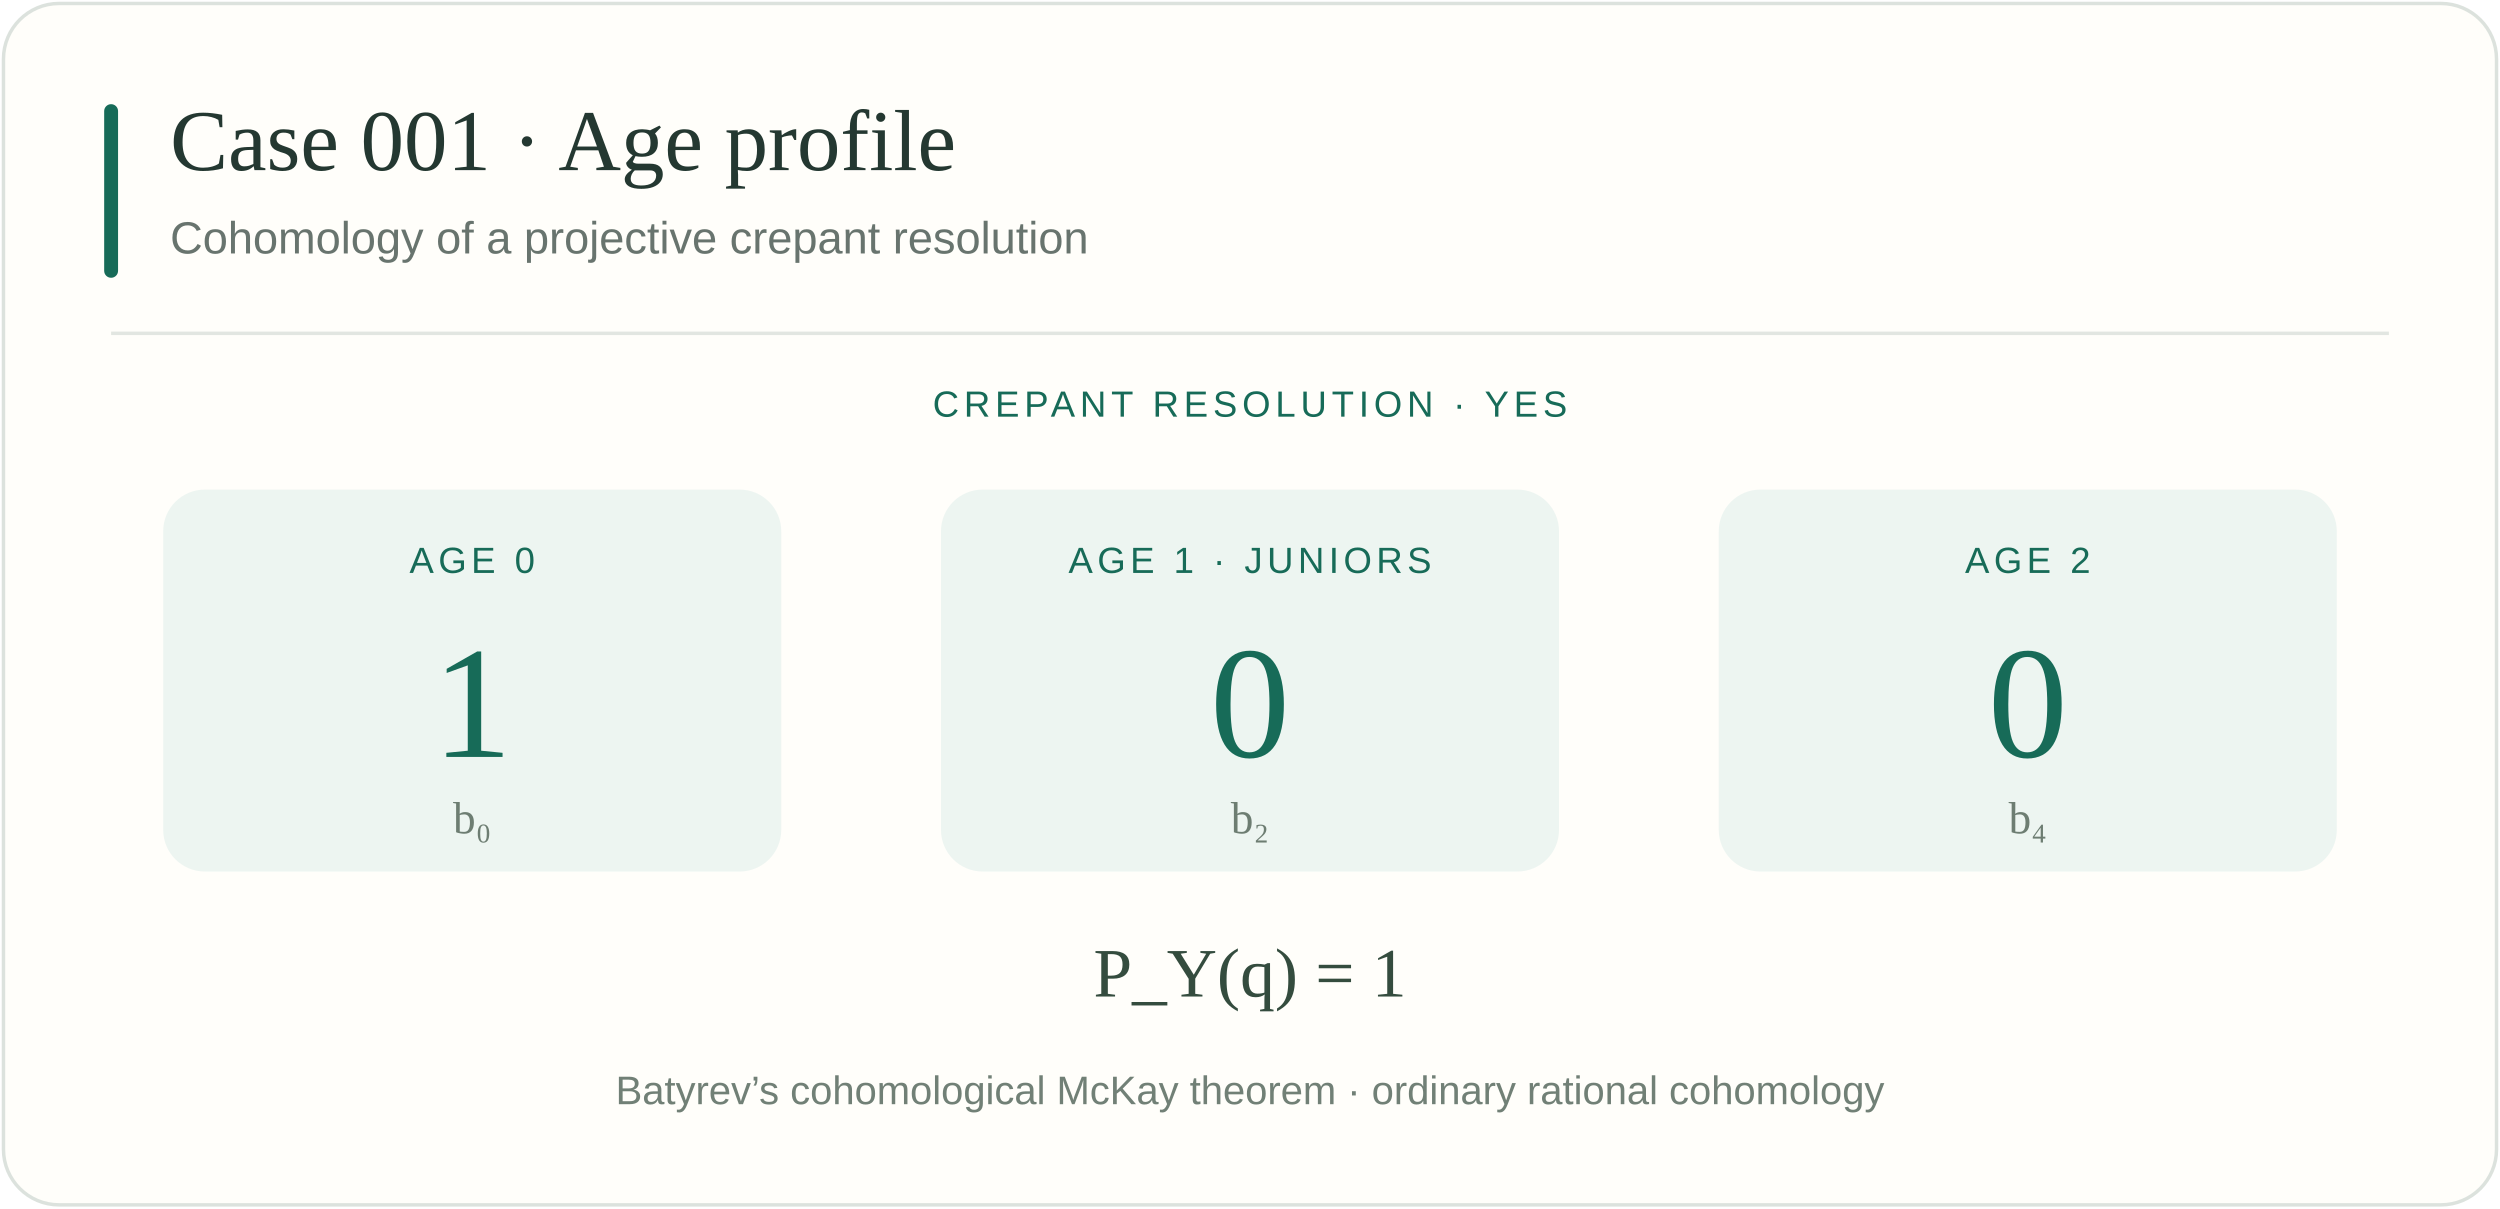
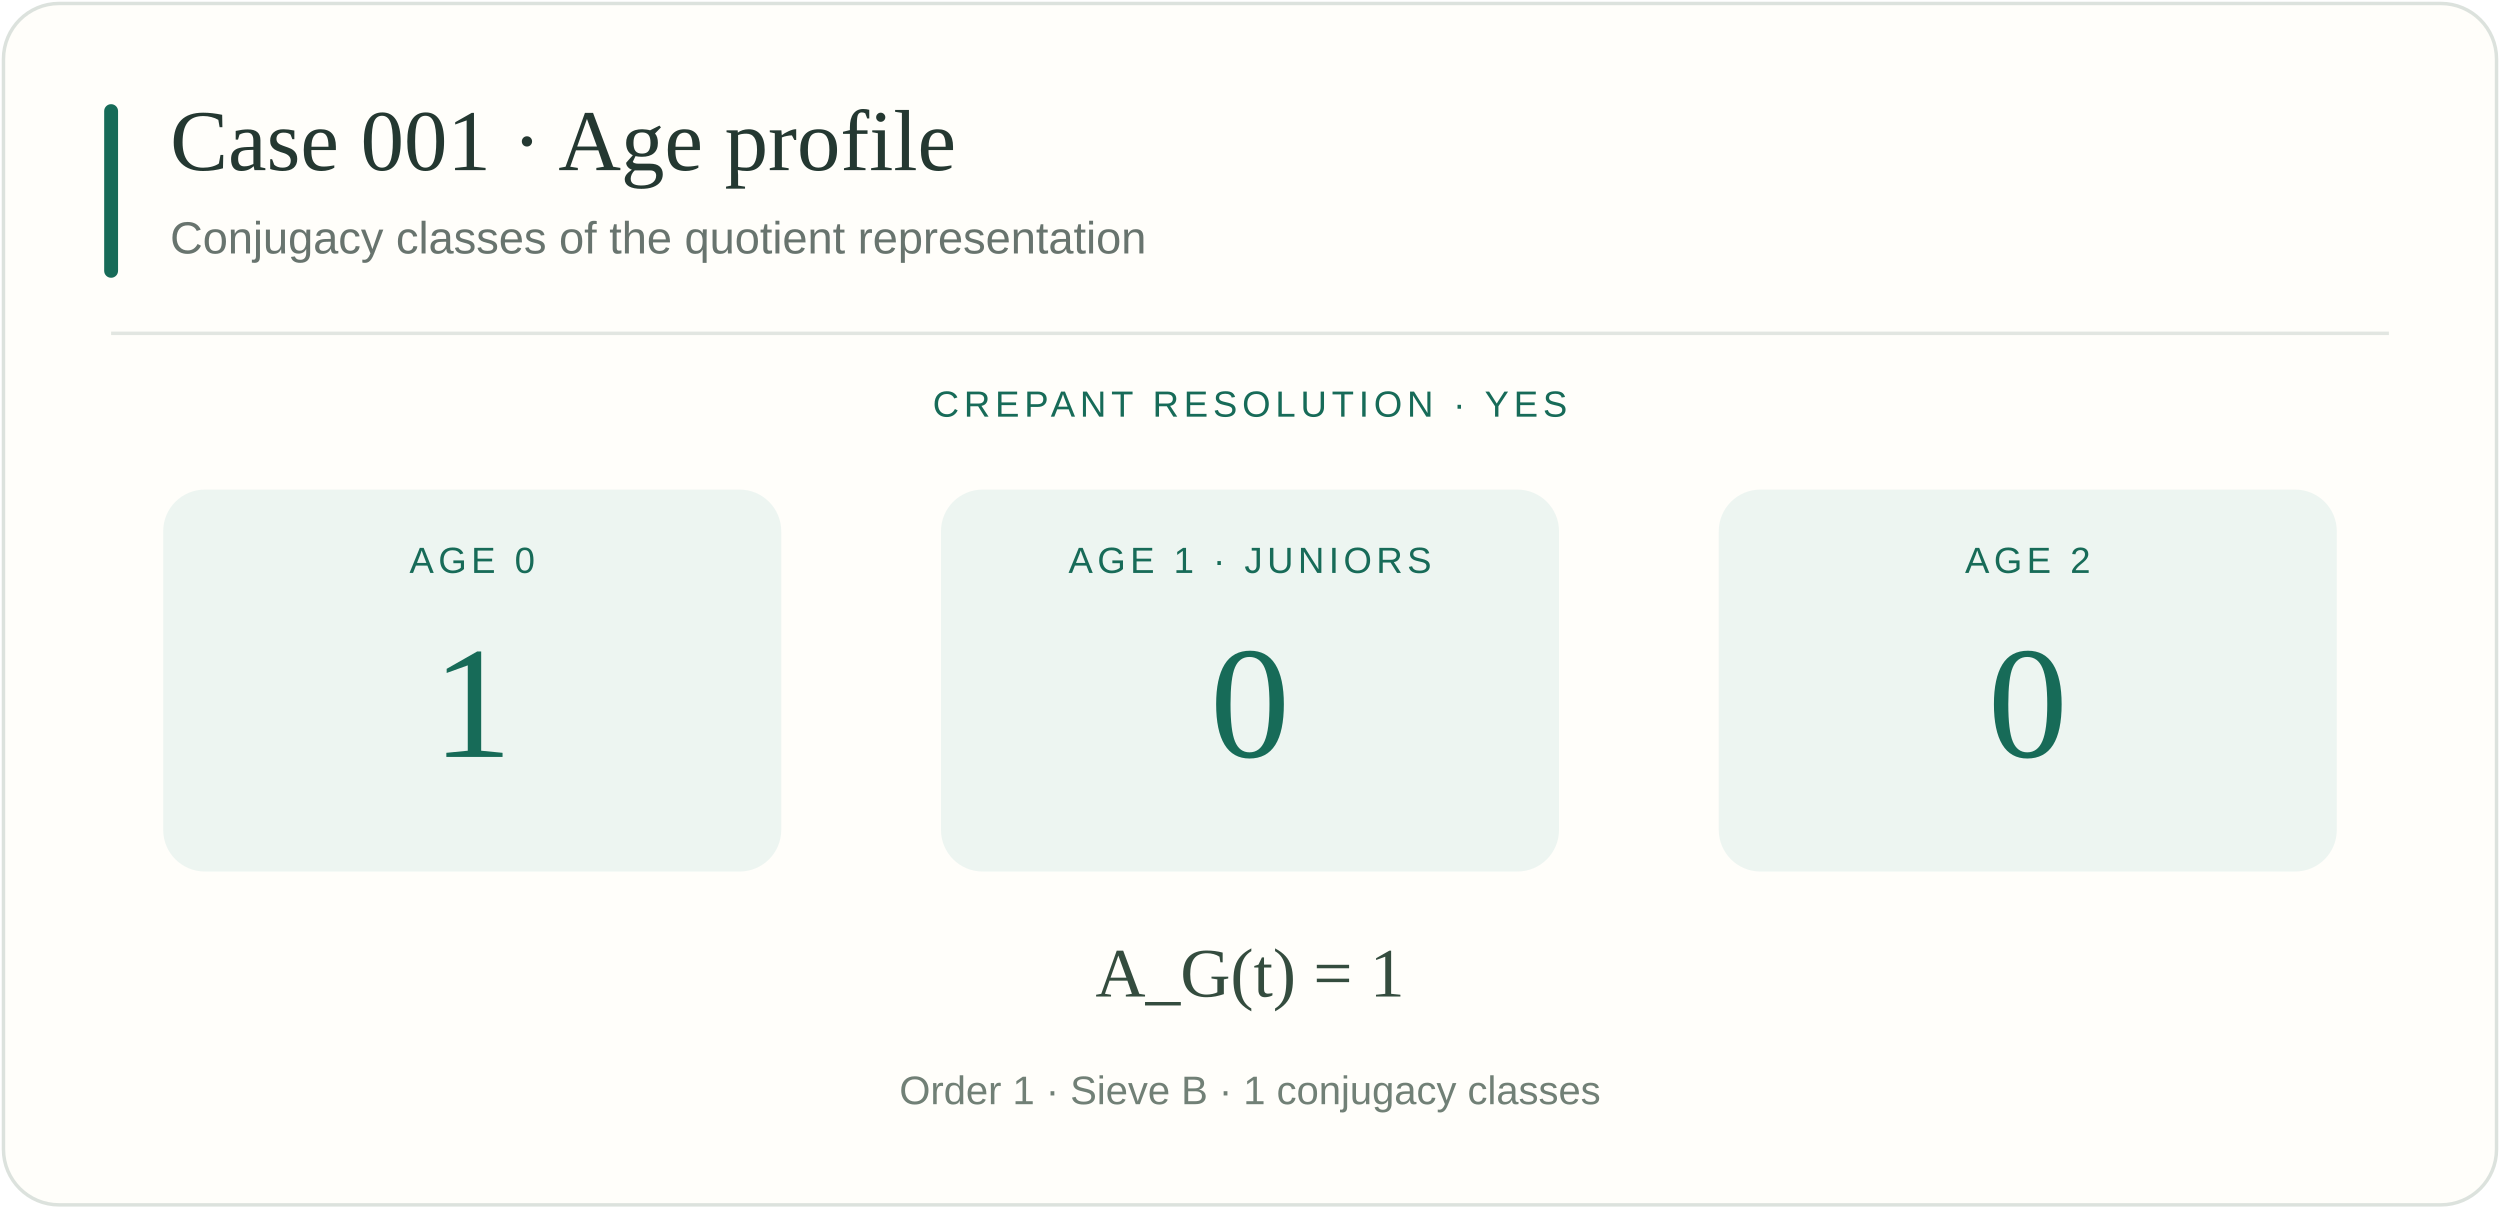
<svg xmlns="http://www.w3.org/2000/svg" width="720" height="348" viewBox="0 0 720 348" role="img" aria-labelledby="title desc" data-case="1" data-decision="YES">
  <rect x="1" y="1" width="718" height="346" rx="16" fill="#fffefa" stroke="#dce2dd" />
  <rect x="30" y="30" width="4" height="50" rx="2" fill="#176b58" />
  <text x="49" y="49" fill="#243831" font-family="Georgia,Times New Roman,serif" font-size="25">Case 001 · Age profile</text>
-   <text x="49" y="73" fill="#68746e" font-family="Arial,sans-serif" font-size="13">Cohomology of a projective crepant resolution</text>
+   <text x="49" y="73" fill="#68746e" font-family="Arial,sans-serif" font-size="13">Conjugacy classes of the quotient representation</text>
  <line x1="32" y1="96" x2="688" y2="96" stroke="#e2e6e1" />
  <text x="360" y="120" text-anchor="middle" fill="#176b58" font-family="Arial,sans-serif" font-size="10.5" letter-spacing="1.4">CREPANT RESOLUTION · YES</text>
  <rect x="47" y="141" width="178" height="110" rx="12" fill="#edf5f1" />
  <text x="136" y="165" text-anchor="middle" fill="#176b58" font-family="Arial,sans-serif" font-size="10.5" letter-spacing="1.3">AGE 0</text>
  <text data-age="0" x="136" y="218" text-anchor="middle" fill="#176b58" font-family="Georgia,Times New Roman,serif" font-size="46">1</text>
-   <text x="136" y="240" text-anchor="middle" fill="#6d7d72" font-family="Georgia,Times New Roman,serif" font-size="13">b₀</text>
  <rect x="271" y="141" width="178" height="110" rx="12" fill="#edf5f1" />
  <text x="360" y="165" text-anchor="middle" fill="#176b58" font-family="Arial,sans-serif" font-size="10.5" letter-spacing="1.3">AGE 1 · JUNIORS</text>
  <text data-age="1" x="360" y="218" text-anchor="middle" fill="#176b58" font-family="Georgia,Times New Roman,serif" font-size="46">0</text>
-   <text x="360" y="240" text-anchor="middle" fill="#6d7d72" font-family="Georgia,Times New Roman,serif" font-size="13">b₂</text>
  <rect x="495" y="141" width="178" height="110" rx="12" fill="#edf5f1" />
  <text x="584" y="165" text-anchor="middle" fill="#176b58" font-family="Arial,sans-serif" font-size="10.5" letter-spacing="1.3">AGE 2</text>
  <text data-age="2" x="584" y="218" text-anchor="middle" fill="#176b58" font-family="Georgia,Times New Roman,serif" font-size="46">0</text>
-   <text x="584" y="240" text-anchor="middle" fill="#6d7d72" font-family="Georgia,Times New Roman,serif" font-size="13">b₄</text>
-   <text x="360" y="287" text-anchor="middle" fill="#344c3e" font-family="Georgia,Times New Roman,serif" font-size="20">P_Y(q) = 1</text>
-   <text x="360" y="318" text-anchor="middle" fill="#718076" font-family="Arial,sans-serif" font-size="11.5">Batyrev’s cohomological McKay theorem · ordinary rational cohomology</text>
+   <text x="360" y="287" text-anchor="middle" fill="#344c3e" font-family="Georgia,Times New Roman,serif" font-size="20">A_G(t) = 1</text>
+   <text x="360" y="318" text-anchor="middle" fill="#718076" font-family="Arial,sans-serif" font-size="11.5">Order 1 · Sieve B · 1 conjugacy classes</text>
</svg>
